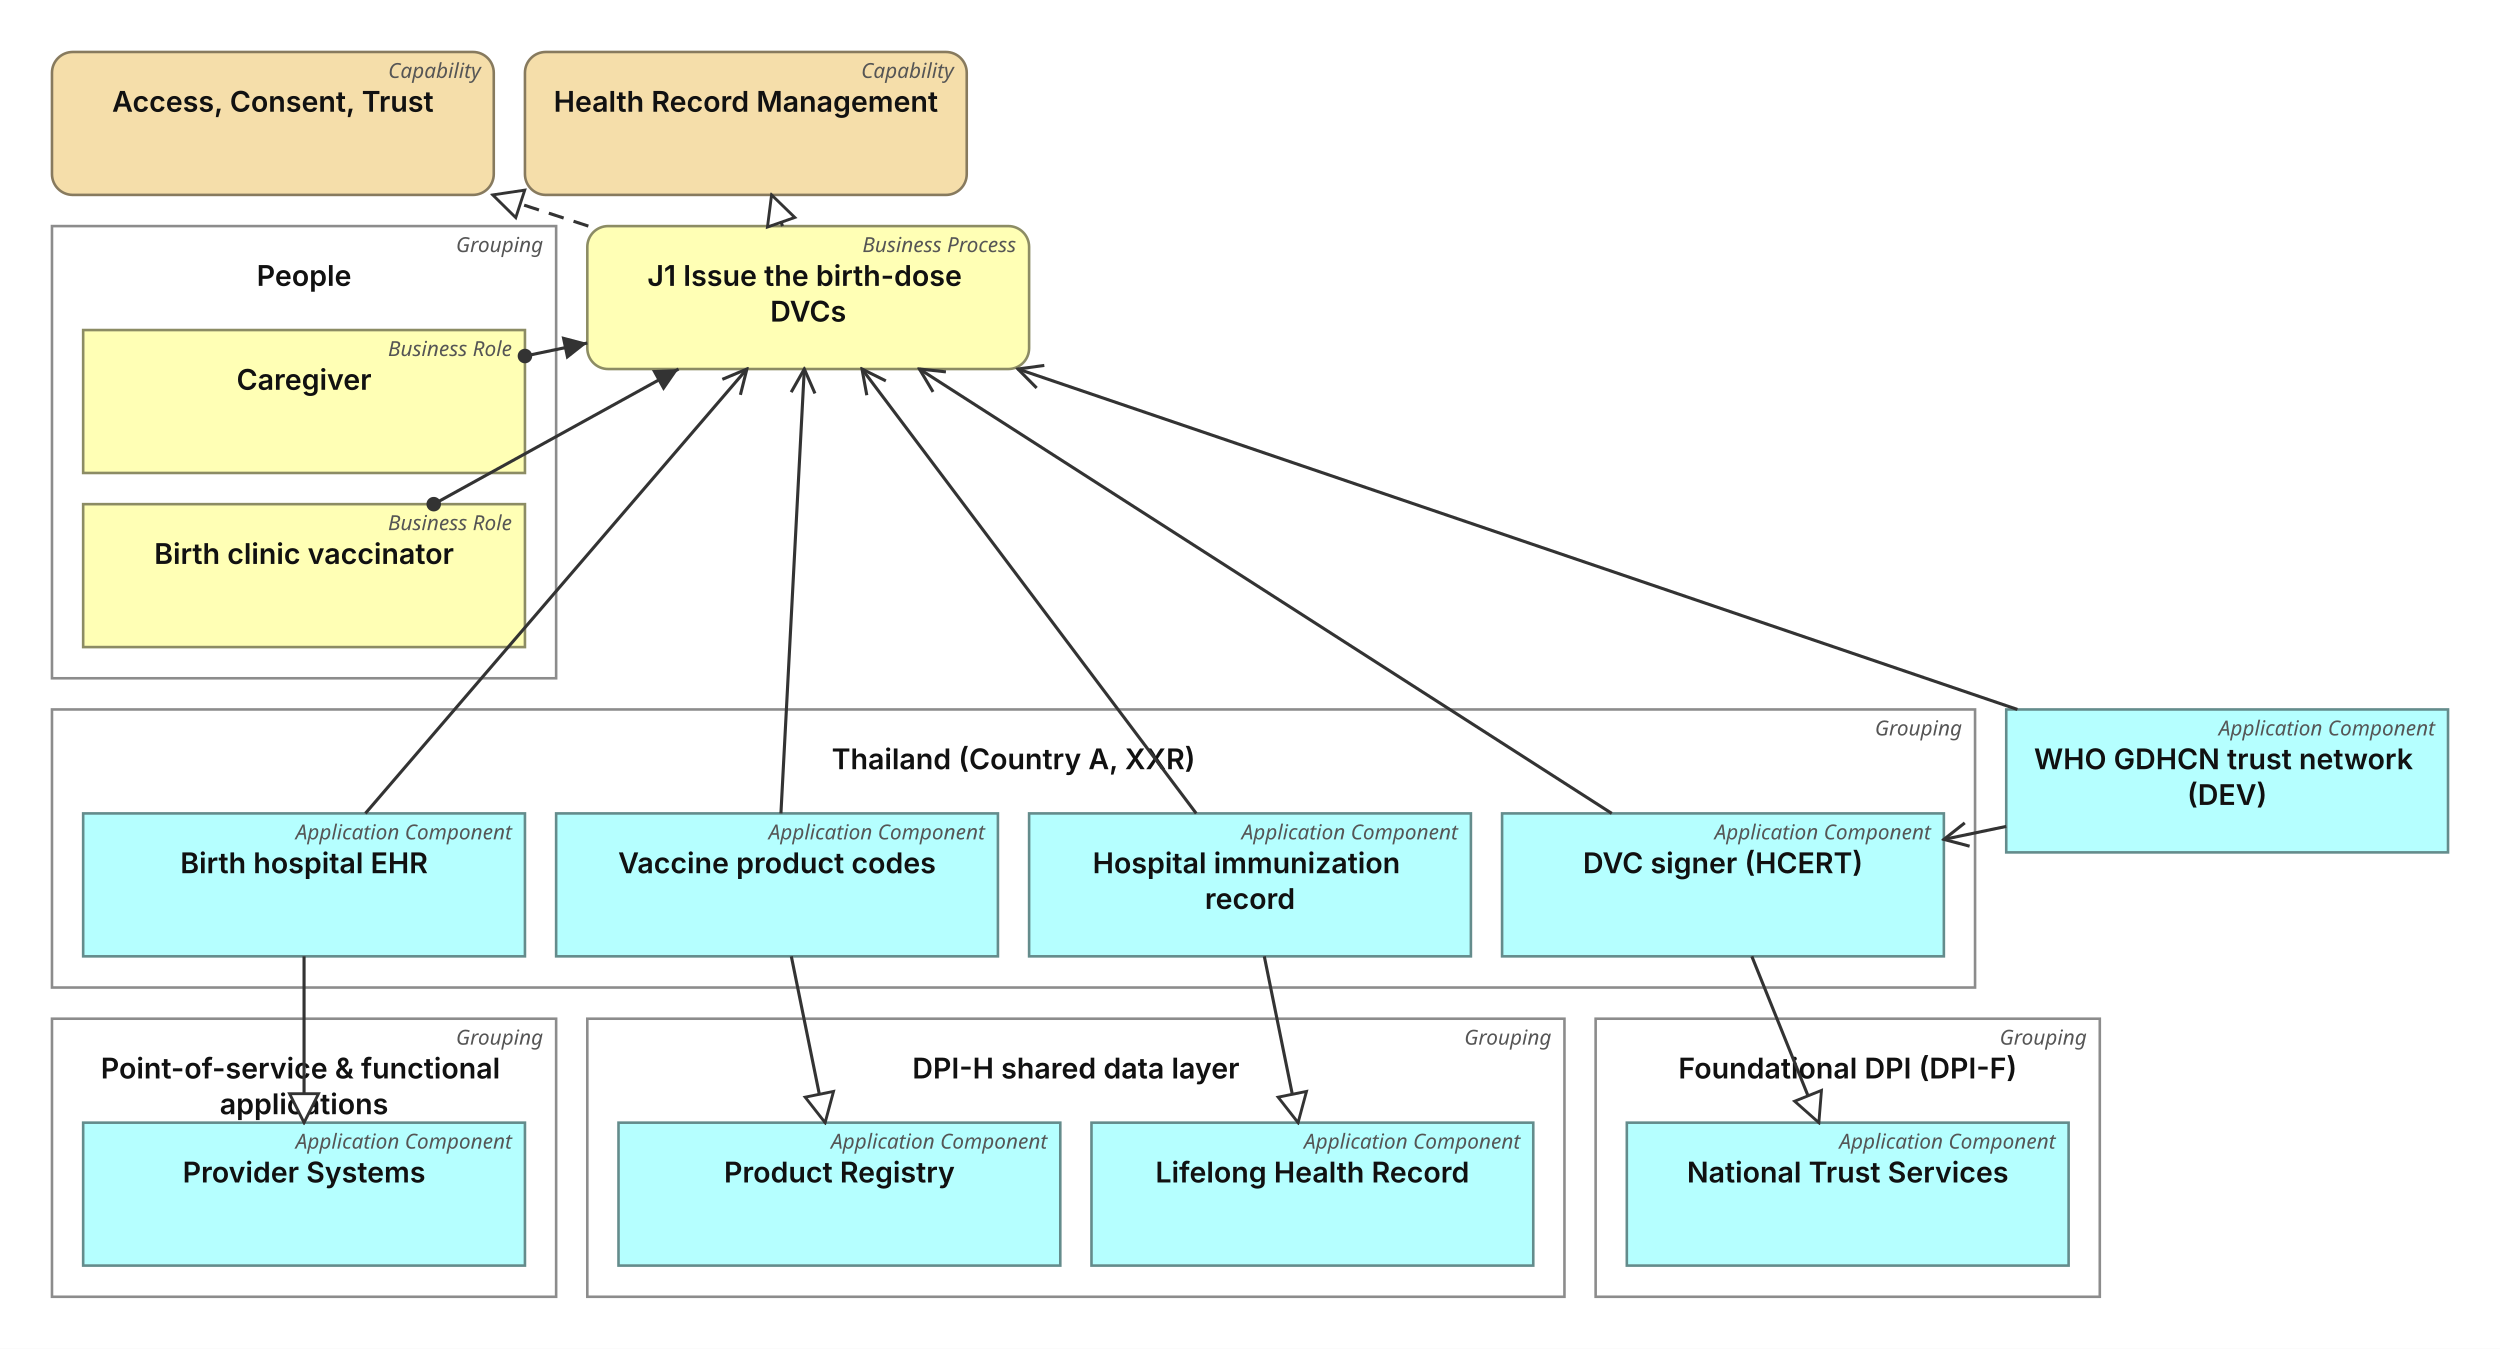
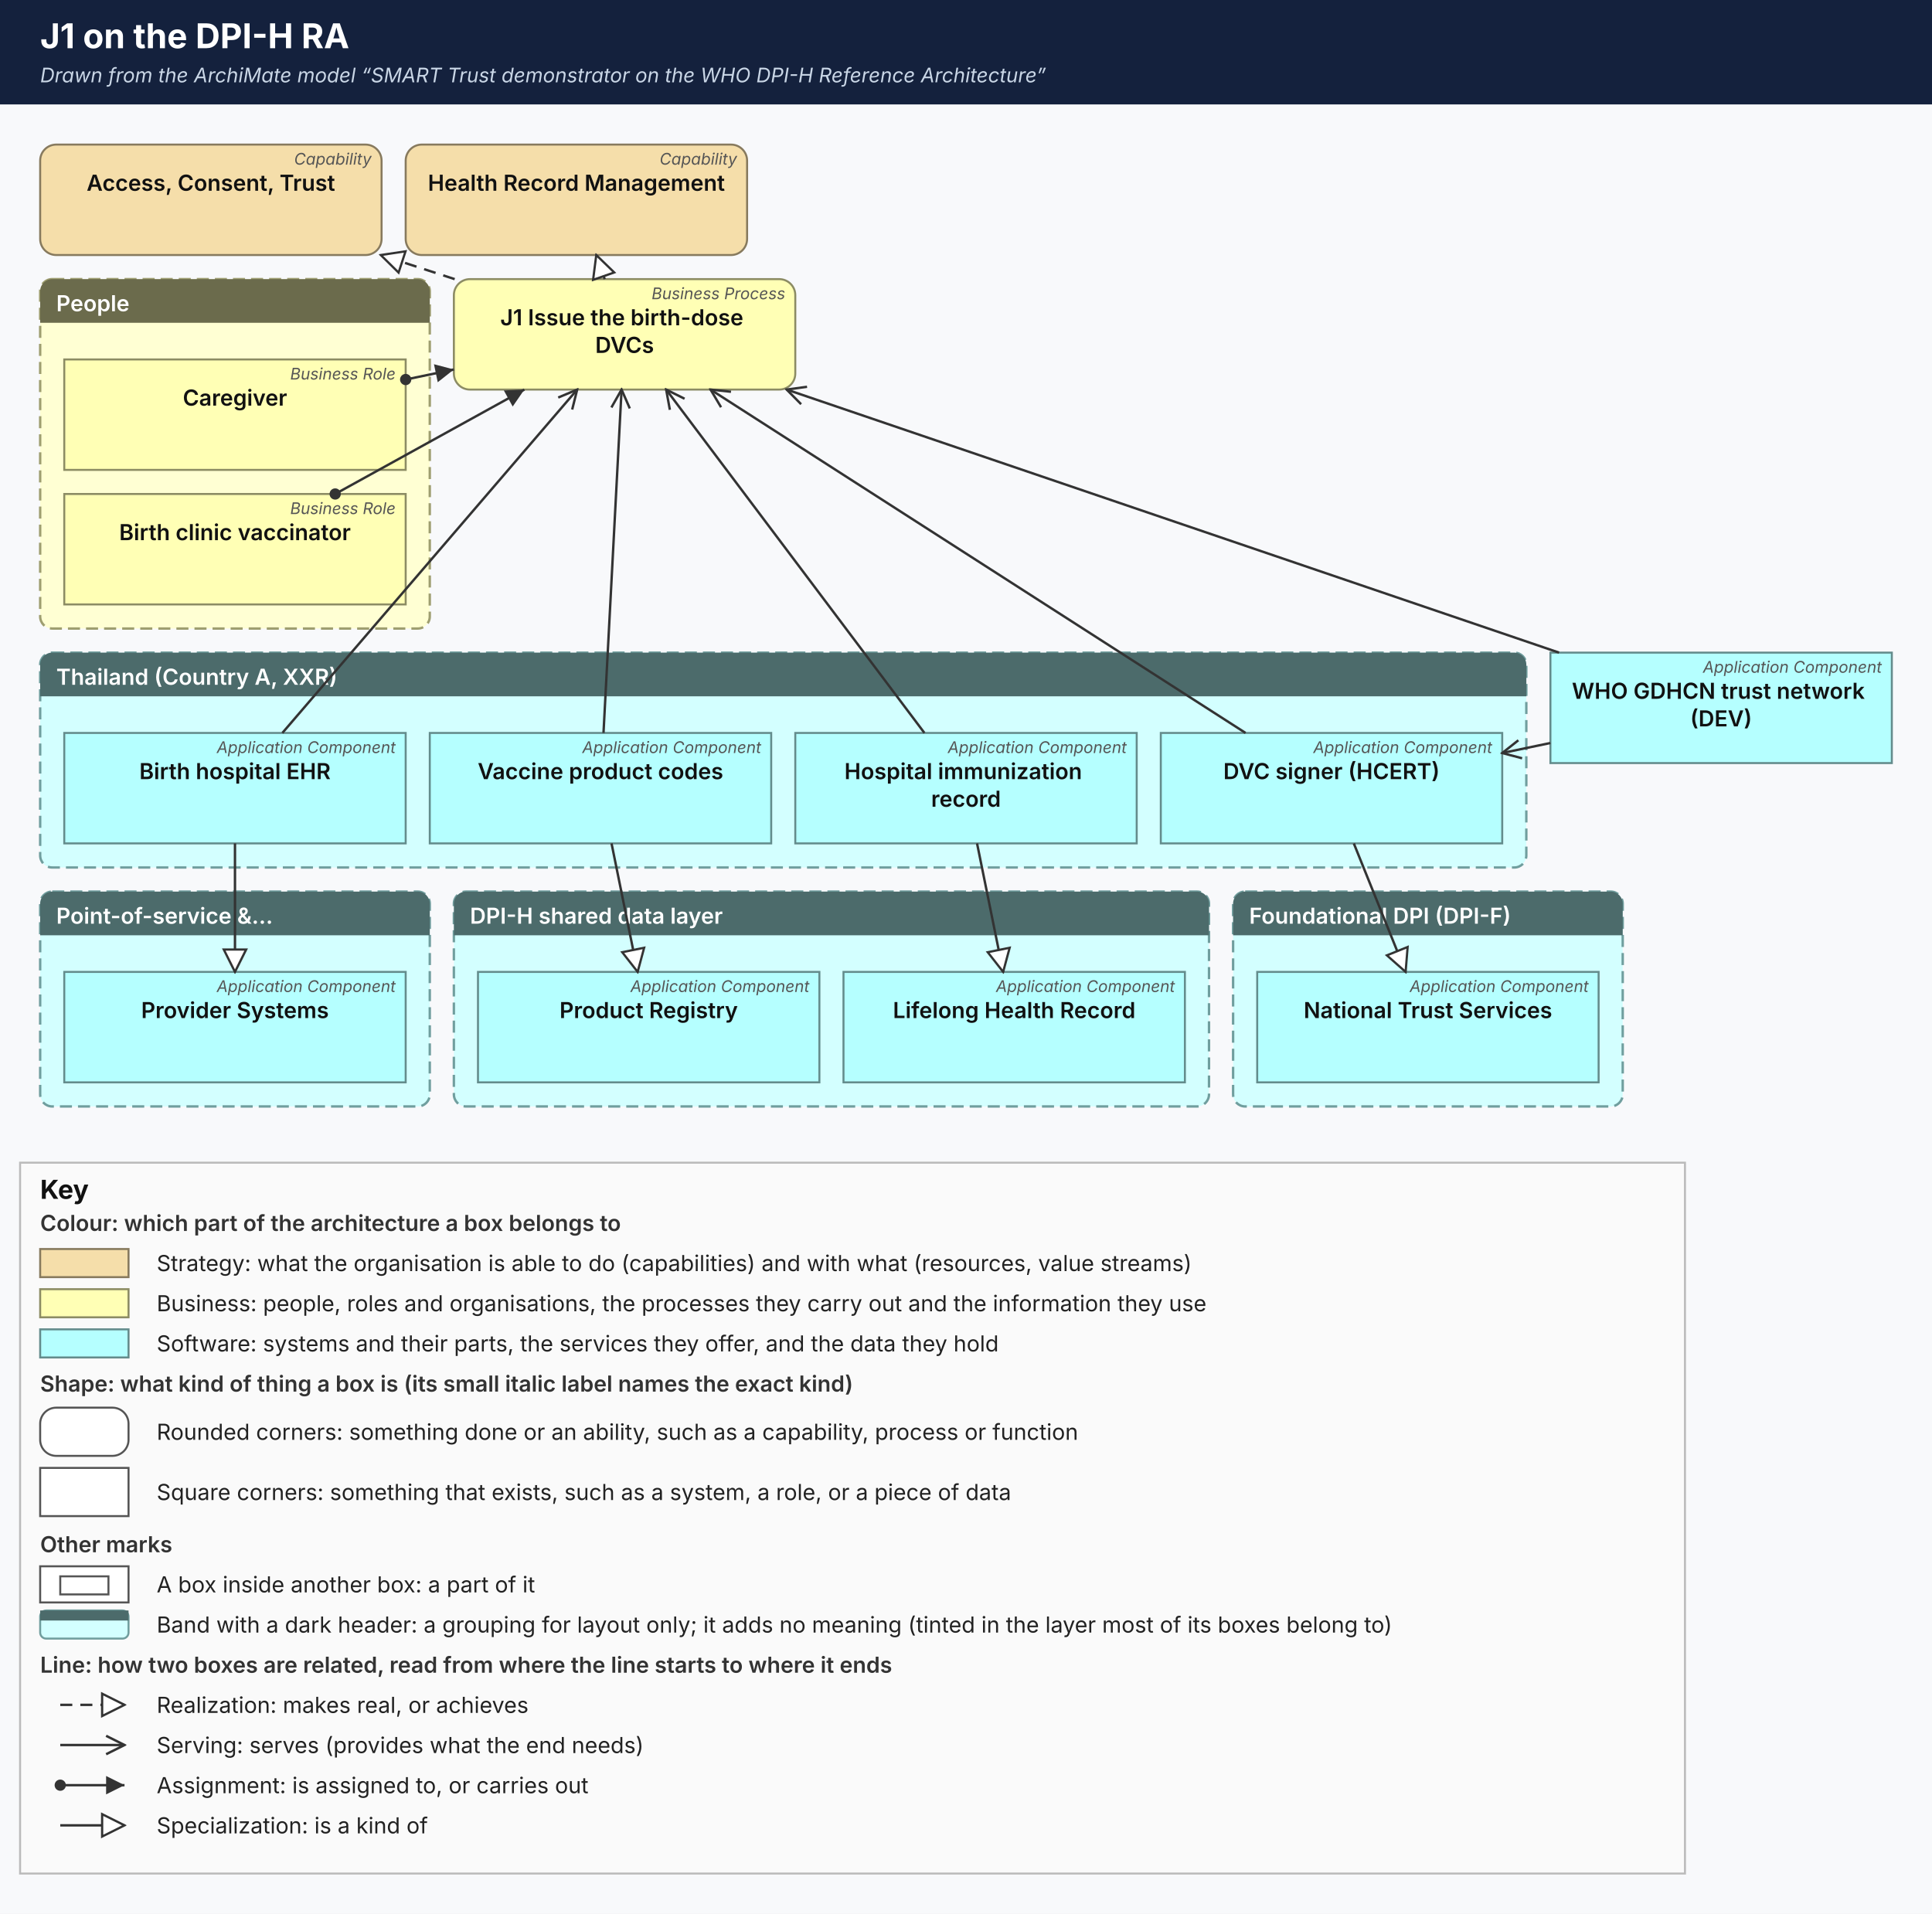
- <svg xmlns="http://www.w3.org/2000/svg" viewBox="4 4 962 519" width="962" height="519" role="img" aria-labelledby="av-title">
+ <svg xmlns="http://www.w3.org/2000/svg" viewBox="4 -48 962 953" width="962" height="953" role="img" aria-labelledby="av-title">
  <style>
- .av-name{font:600 11px system-ui,-apple-system,"Segoe UI",sans-serif;fill:#111}
- .av-type{font:italic 8px system-ui,sans-serif;fill:#555}
- .av-group{font:600 11px system-ui,sans-serif;fill:#333}
- .av-note{font:10px system-ui,sans-serif;fill:#222}
- .av-rel{font:9px system-ui,sans-serif;fill:#333;paint-order:stroke;stroke:#fff;stroke-width:3px}
+ .av-name{font:600 11px Inter, "Segoe UI", system-ui, -apple-system, Helvetica, Arial, sans-serif;fill:#111}
+ .av-type{font:italic 8px Inter, "Segoe UI", system-ui, -apple-system, Helvetica, Arial, sans-serif;fill:#555}
+ .av-group{font:600 11px Inter, "Segoe UI", system-ui, -apple-system, Helvetica, Arial, sans-serif;fill:#333}
+ .av-note{font:10px Inter, "Segoe UI", system-ui, -apple-system, Helvetica, Arial, sans-serif;fill:#222}
+ .av-key{font:11px Inter, "Segoe UI", system-ui, -apple-system, Helvetica, Arial, sans-serif;fill:#222}
+ .av-keyh{font:600 11px Inter, "Segoe UI", system-ui, -apple-system, Helvetica, Arial, sans-serif;fill:#333}
+ .av-keyt{font:700 13px Inter, "Segoe UI", system-ui, -apple-system, Helvetica, Arial, sans-serif;fill:#111}
+ .av-rel{font:9px Inter, "Segoe UI", system-ui, -apple-system, Helvetica, Arial, sans-serif;fill:#333;paint-order:stroke;stroke:#fff;stroke-width:3px}
a:hover rect,a:hover polygon,a:focus rect,a:focus polygon{stroke:#06c;stroke-width:2.5}
</style>
  <defs>
    <marker id="arrow-open" viewBox="0 0 12 12" refX="11" refY="6" markerWidth="11" markerHeight="11" orient="auto-start-reverse" markerUnits="userSpaceOnUse">
      <path d="M1 1 L11 6 L1 11" fill="none" stroke="#333" stroke-width="1.3" />
    </marker>
    <marker id="arrow-filled" viewBox="0 0 12 12" refX="11" refY="6" markerWidth="11" markerHeight="11" orient="auto-start-reverse" markerUnits="userSpaceOnUse">
      <path d="M1 1 L11 6 L1 11 Z" fill="#333" />
    </marker>
    <marker id="arrow-small" viewBox="0 0 10 10" refX="9" refY="5" markerWidth="8" markerHeight="8" orient="auto-start-reverse" markerUnits="userSpaceOnUse">
      <path d="M1 1 L9 5 L1 9" fill="none" stroke="#333" stroke-width="1.2" />
    </marker>
    <marker id="triangle-hollow" viewBox="0 0 14 14" refX="13" refY="7" markerWidth="13" markerHeight="13" orient="auto-start-reverse" markerUnits="userSpaceOnUse">
      <path d="M1 1 L13 7 L1 13 Z" fill="#fff" stroke="#333" stroke-width="1.2" />
    </marker>
    <marker id="diamond-filled" viewBox="0 0 16 10" refX="1" refY="5" markerWidth="16" markerHeight="10" orient="auto-start-reverse" markerUnits="userSpaceOnUse">
      <path d="M1 5 L8 1 L15 5 L8 9 Z" fill="#333" />
    </marker>
    <marker id="diamond-hollow" viewBox="0 0 16 10" refX="1" refY="5" markerWidth="16" markerHeight="10" orient="auto-start-reverse" markerUnits="userSpaceOnUse">
      <path d="M1 5 L8 1 L15 5 L8 9 Z" fill="#fff" stroke="#333" stroke-width="1.2" />
    </marker>
    <marker id="dot" viewBox="0 0 8 8" refX="4" refY="4" markerWidth="7" markerHeight="7" orient="auto" markerUnits="userSpaceOnUse">
      <circle cx="4" cy="4" r="3.2" fill="#333" />
    </marker>
    <pattern id="missing" width="8" height="8" patternUnits="userSpaceOnUse" patternTransform="rotate(45)">
      <rect width="8" height="8" fill="#fff" />
      <line x1="0" y1="0" x2="0" y2="8" stroke="#d33" stroke-width="2" />
    </pattern>
  </defs>
-   <rect x="4" y="4" width="962" height="519" fill="#fff" />
-   <a href="https://litlfred.github.io/smart-trust-demo/en/smart-trust-demo/archimate/0.1.0/elements/id-0faeca5a0caf5731be8009de6378775e/" target="_blank">
+   <rect x="4" y="-48" width="962" height="953" fill="#f8f9fb" />
+   <rect x="4" y="-48" width="962" height="52" fill="#14213d" />
+   <text x="24" y="-24" style="font:700 17px Inter, &quot;Segoe UI&quot;, system-ui, -apple-system, Helvetica, Arial, sans-serif;fill:#fff">J1 on the DPI-H RA</text>
+   <text x="24" y="-7" style="font:italic 10px Inter, &quot;Segoe UI&quot;, system-ui, -apple-system, Helvetica, Arial, sans-serif;fill:#c9d6e6">Drawn from the ArchiMate model “SMART Trust demonstrator on the WHO DPI-H Reference Architecture”</text>
+   <a href="https://litlfred.github.io/smart-trust-demo/en/smart-trust-demo/archimate/0.1.0/elements/access-consent-trust/" target="_blank">
    <rect x="24" y="24" width="170" height="55" rx="8" fill="#f5deaa" stroke="#877a5e" stroke-width="1" />
    <text class="av-type" x="189" y="34" text-anchor="end">Capability</text>
    <text class="av-name" x="109" y="47" text-anchor="middle">
      <tspan x="109" dy="0">Access, Consent, Trust</tspan>
    </text>
  </a>
-   <a href="https://litlfred.github.io/smart-trust-demo/en/smart-trust-demo/archimate/0.1.0/elements/id-4a08b39b55a6469098a89697af71daae/" target="_blank">
+   <a href="https://litlfred.github.io/smart-trust-demo/en/smart-trust-demo/archimate/0.1.0/elements/health-record-management/" target="_blank">
    <rect x="206" y="24" width="170" height="55" rx="8" fill="#f5deaa" stroke="#877a5e" stroke-width="1" />
    <text class="av-type" x="371" y="34" text-anchor="end">Capability</text>
    <text class="av-name" x="291" y="47" text-anchor="middle">
      <tspan x="291" dy="0">Health Record Management</tspan>
    </text>
  </a>
-   <a href="https://litlfred.github.io/smart-trust-demo/en/smart-trust-demo/archimate/0.1.0/elements/id-42ac1ab8bd4d551ea7a485b8ddd37402/" target="_blank">
-     <rect x="24" y="91" width="194" height="174" fill="#ffffff" stroke="#8c8c8c" stroke-width="1" />
-     <text class="av-type" x="213" y="101" text-anchor="end">Grouping</text>
-     <text class="av-name" x="121" y="114" text-anchor="middle">
-       <tspan x="121" dy="0">People</tspan>
-     </text>
-   </a>
-   <a href="https://litlfred.github.io/smart-trust-demo/en/smart-trust-demo/archimate/0.1.0/elements/id-a5fcca60eff05ec79649fde17008ce07/" target="_blank">
+   <a href="https://litlfred.github.io/smart-trust-demo/en/smart-trust-demo/archimate/0.1.0/elements/people/" target="_blank">
+     <rect x="24" y="91" width="194" height="174" rx="6" fill="#ffffd3" stroke="#9e9e70" stroke-width="1.2" stroke-dasharray="6 3" />
+     <path d="M24 97 a6 6 0 0 1 6 -6 h182 a6 6 0 0 1 6 6 v15.75 h-194 z" fill="#6b6b4c" />
+     <text class="av-group" x="32" y="107" style="fill:#fff">People</text>
+   </a>
+   <a href="https://litlfred.github.io/smart-trust-demo/en/smart-trust-demo/archimate/0.1.0/elements/caregiver/" target="_blank">
    <rect x="36" y="131" width="170" height="55" fill="#ffffb5" stroke="#8c8c64" stroke-width="1" />
    <text class="av-type" x="201" y="141" text-anchor="end">Business Role</text>
    <text class="av-name" x="121" y="154" text-anchor="middle">
      <tspan x="121" dy="0">Caregiver</tspan>
    </text>
  </a>
-   <a href="https://litlfred.github.io/smart-trust-demo/en/smart-trust-demo/archimate/0.1.0/elements/id-60a7975170595e81a95d807372baf2c9/" target="_blank">
+   <a href="https://litlfred.github.io/smart-trust-demo/en/smart-trust-demo/archimate/0.1.0/elements/birth-clinic-vaccinator/" target="_blank">
    <rect x="36" y="198" width="170" height="55" fill="#ffffb5" stroke="#8c8c64" stroke-width="1" />
    <text class="av-type" x="201" y="208" text-anchor="end">Business Role</text>
    <text class="av-name" x="121" y="221" text-anchor="middle">
      <tspan x="121" dy="0">Birth clinic vaccinator</tspan>
    </text>
  </a>
-   <a href="https://litlfred.github.io/smart-trust-demo/en/smart-trust-demo/archimate/0.1.0/elements/id-dffd6eae6b4450b39c3181aedd658100/" target="_blank">
+   <a href="https://litlfred.github.io/smart-trust-demo/en/smart-trust-demo/archimate/0.1.0/elements/j1-issue-the-birth-dose-dvcs/" target="_blank">
    <rect x="230" y="91" width="170" height="55" rx="8" fill="#ffffb5" stroke="#8c8c64" stroke-width="1" />
    <text class="av-type" x="395" y="101" text-anchor="end">Business Process</text>
    <text class="av-name" x="315" y="114" text-anchor="middle">
      <tspan x="315" dy="0">J1 Issue the birth-dose</tspan>
      <tspan x="315" dy="13.75">DVCs</tspan>
    </text>
  </a>
-   <a href="https://litlfred.github.io/smart-trust-demo/en/smart-trust-demo/archimate/0.1.0/elements/id-58f3c49e962351a6973759db49dde0cc/" target="_blank">
-     <rect x="24" y="277" width="740" height="107" fill="#ffffff" stroke="#8c8c8c" stroke-width="1" />
-     <text class="av-type" x="759" y="287" text-anchor="end">Grouping</text>
-     <text class="av-name" x="394" y="300" text-anchor="middle">
-       <tspan x="394" dy="0">Thailand (Country A, XXR)</tspan>
-     </text>
-   </a>
-   <a href="https://litlfred.github.io/smart-trust-demo/en/smart-trust-demo/archimate/0.1.0/elements/id-c00274ecce005abe90721f070a990fd0/" target="_blank">
+   <a href="https://litlfred.github.io/smart-trust-demo/en/smart-trust-demo/archimate/0.1.0/elements/thailand-country-a-xxr/" target="_blank">
+     <rect x="24" y="277" width="740" height="107" rx="6" fill="#d3ffff" stroke="#709e9e" stroke-width="1.2" stroke-dasharray="6 3" />
+     <path d="M24 283 a6 6 0 0 1 6 -6 h728 a6 6 0 0 1 6 6 v15.75 h-740 z" fill="#4c6b6b" />
+     <text class="av-group" x="32" y="293" style="fill:#fff">Thailand (Country A, XXR)</text>
+   </a>
+   <a href="https://litlfred.github.io/smart-trust-demo/en/smart-trust-demo/archimate/0.1.0/elements/birth-hospital-ehr/" target="_blank">
    <rect x="36" y="317" width="170" height="55" fill="#b5ffff" stroke="#648c8c" stroke-width="1" />
    <text class="av-type" x="201" y="327" text-anchor="end">Application Component</text>
    <text class="av-name" x="121" y="340" text-anchor="middle">
      <tspan x="121" dy="0">Birth hospital EHR</tspan>
    </text>
  </a>
-   <a href="https://litlfred.github.io/smart-trust-demo/en/smart-trust-demo/archimate/0.1.0/elements/id-665ae5ed12c358beb8a38f9c32ffc486/" target="_blank">
+   <a href="https://litlfred.github.io/smart-trust-demo/en/smart-trust-demo/archimate/0.1.0/elements/vaccine-product-codes/" target="_blank">
    <rect x="218" y="317" width="170" height="55" fill="#b5ffff" stroke="#648c8c" stroke-width="1" />
    <text class="av-type" x="383" y="327" text-anchor="end">Application Component</text>
    <text class="av-name" x="303" y="340" text-anchor="middle">
      <tspan x="303" dy="0">Vaccine product codes</tspan>
    </text>
  </a>
-   <a href="https://litlfred.github.io/smart-trust-demo/en/smart-trust-demo/archimate/0.1.0/elements/id-0b64cf17d6aa5bada910fdeb1873bdc7/" target="_blank">
+   <a href="https://litlfred.github.io/smart-trust-demo/en/smart-trust-demo/archimate/0.1.0/elements/hospital-immunization-record/" target="_blank">
    <rect x="400" y="317" width="170" height="55" fill="#b5ffff" stroke="#648c8c" stroke-width="1" />
    <text class="av-type" x="565" y="327" text-anchor="end">Application Component</text>
    <text class="av-name" x="485" y="340" text-anchor="middle">
      <tspan x="485" dy="0">Hospital immunization</tspan>
      <tspan x="485" dy="13.75">record</tspan>
    </text>
  </a>
-   <a href="https://litlfred.github.io/smart-trust-demo/en/smart-trust-demo/archimate/0.1.0/elements/id-b8885086e3c95a88ba3a7972fcde0f2d/" target="_blank">
+   <a href="https://litlfred.github.io/smart-trust-demo/en/smart-trust-demo/archimate/0.1.0/elements/dvc-signer-hcert/" target="_blank">
    <rect x="582" y="317" width="170" height="55" fill="#b5ffff" stroke="#648c8c" stroke-width="1" />
    <text class="av-type" x="747" y="327" text-anchor="end">Application Component</text>
    <text class="av-name" x="667" y="340" text-anchor="middle">
      <tspan x="667" dy="0">DVC signer (HCERT)</tspan>
    </text>
  </a>
-   <a href="https://litlfred.github.io/smart-trust-demo/en/smart-trust-demo/archimate/0.1.0/elements/id-ad7b54ac197c58518d808570205dec48/" target="_blank">
+   <a href="https://litlfred.github.io/smart-trust-demo/en/smart-trust-demo/archimate/0.1.0/elements/who-gdhcn-trust-network-dev/" target="_blank">
    <rect x="776" y="277" width="170" height="55" fill="#b5ffff" stroke="#648c8c" stroke-width="1" />
    <text class="av-type" x="941" y="287" text-anchor="end">Application Component</text>
    <text class="av-name" x="861" y="300" text-anchor="middle">
      <tspan x="861" dy="0">WHO GDHCN trust network</tspan>
      <tspan x="861" dy="13.75">(DEV)</tspan>
    </text>
  </a>
-   <a href="https://litlfred.github.io/smart-trust-demo/en/smart-trust-demo/archimate/0.1.0/elements/id-c9b5f2ae923b5e38801bd1dbf8b382b9/" target="_blank">
-     <rect x="24" y="396" width="194" height="107" fill="#ffffff" stroke="#8c8c8c" stroke-width="1" />
-     <text class="av-type" x="213" y="406" text-anchor="end">Grouping</text>
-     <text class="av-name" x="121" y="419" text-anchor="middle">
-       <tspan x="121" dy="0">Point-of-service &amp; functional</tspan>
-       <tspan x="121" dy="13.75">applications</tspan>
-     </text>
-   </a>
-   <a href="https://litlfred.github.io/smart-trust-demo/en/smart-trust-demo/archimate/0.1.0/elements/id-270f6a946e9d5feea37702bdb93980ba/" target="_blank">
+   <a href="https://litlfred.github.io/smart-trust-demo/en/smart-trust-demo/archimate/0.1.0/elements/point-of-service-functional-applications/" target="_blank">
+     <rect x="24" y="396" width="194" height="107" rx="6" fill="#d3ffff" stroke="#709e9e" stroke-width="1.2" stroke-dasharray="6 3" />
+     <path d="M24 402 a6 6 0 0 1 6 -6 h182 a6 6 0 0 1 6 6 v15.75 h-194 z" fill="#4c6b6b" />
+     <text class="av-group" x="32" y="412" style="fill:#fff">Point-of-service &amp;…</text>
+   </a>
+   <a href="https://litlfred.github.io/smart-trust-demo/en/smart-trust-demo/archimate/0.1.0/elements/provider-systems/" target="_blank">
    <rect x="36" y="436" width="170" height="55" fill="#b5ffff" stroke="#648c8c" stroke-width="1" />
    <text class="av-type" x="201" y="446" text-anchor="end">Application Component</text>
    <text class="av-name" x="121" y="459" text-anchor="middle">
      <tspan x="121" dy="0">Provider Systems</tspan>
    </text>
  </a>
-   <a href="https://litlfred.github.io/smart-trust-demo/en/smart-trust-demo/archimate/0.1.0/elements/id-00d4ffa565f55eb996137917386ecac1/" target="_blank">
-     <rect x="230" y="396" width="376" height="107" fill="#ffffff" stroke="#8c8c8c" stroke-width="1" />
-     <text class="av-type" x="601" y="406" text-anchor="end">Grouping</text>
-     <text class="av-name" x="418" y="419" text-anchor="middle">
-       <tspan x="418" dy="0">DPI-H shared data layer</tspan>
-     </text>
-   </a>
-   <a href="https://litlfred.github.io/smart-trust-demo/en/smart-trust-demo/archimate/0.1.0/elements/id-59c26d672a4248e0bb83cf4d26cba10c/" target="_blank">
+   <a href="https://litlfred.github.io/smart-trust-demo/en/smart-trust-demo/archimate/0.1.0/elements/dpi-h-shared-data-layer/" target="_blank">
+     <rect x="230" y="396" width="376" height="107" rx="6" fill="#d3ffff" stroke="#709e9e" stroke-width="1.2" stroke-dasharray="6 3" />
+     <path d="M230 402 a6 6 0 0 1 6 -6 h364 a6 6 0 0 1 6 6 v15.75 h-376 z" fill="#4c6b6b" />
+     <text class="av-group" x="238" y="412" style="fill:#fff">DPI-H shared data layer</text>
+   </a>
+   <a href="https://litlfred.github.io/smart-trust-demo/en/smart-trust-demo/archimate/0.1.0/elements/product-registry/" target="_blank">
    <rect x="242" y="436" width="170" height="55" fill="#b5ffff" stroke="#648c8c" stroke-width="1" />
    <text class="av-type" x="407" y="446" text-anchor="end">Application Component</text>
    <text class="av-name" x="327" y="459" text-anchor="middle">
      <tspan x="327" dy="0">Product Registry</tspan>
    </text>
  </a>
-   <a href="https://litlfred.github.io/smart-trust-demo/en/smart-trust-demo/archimate/0.1.0/elements/id-0e6d89398fff4f20994a31b4de58e7d7/" target="_blank">
+   <a href="https://litlfred.github.io/smart-trust-demo/en/smart-trust-demo/archimate/0.1.0/elements/lifelong-health-record/" target="_blank">
    <rect x="424" y="436" width="170" height="55" fill="#b5ffff" stroke="#648c8c" stroke-width="1" />
    <text class="av-type" x="589" y="446" text-anchor="end">Application Component</text>
    <text class="av-name" x="509" y="459" text-anchor="middle">
      <tspan x="509" dy="0">Lifelong Health Record</tspan>
    </text>
  </a>
-   <a href="https://litlfred.github.io/smart-trust-demo/en/smart-trust-demo/archimate/0.1.0/elements/id-077b000f20b95c899adb1143f8ee8cd5/" target="_blank">
-     <rect x="618" y="396" width="194" height="107" fill="#ffffff" stroke="#8c8c8c" stroke-width="1" />
-     <text class="av-type" x="807" y="406" text-anchor="end">Grouping</text>
-     <text class="av-name" x="715" y="419" text-anchor="middle">
-       <tspan x="715" dy="0">Foundational DPI (DPI-F)</tspan>
-     </text>
-   </a>
-   <a href="https://litlfred.github.io/smart-trust-demo/en/smart-trust-demo/archimate/0.1.0/elements/id-847e6eea9ee15a39ad97e8861444ce79/" target="_blank">
+   <a href="https://litlfred.github.io/smart-trust-demo/en/smart-trust-demo/archimate/0.1.0/elements/foundational-dpi-dpi-f/" target="_blank">
+     <rect x="618" y="396" width="194" height="107" rx="6" fill="#d3ffff" stroke="#709e9e" stroke-width="1.2" stroke-dasharray="6 3" />
+     <path d="M618 402 a6 6 0 0 1 6 -6 h182 a6 6 0 0 1 6 6 v15.75 h-194 z" fill="#4c6b6b" />
+     <text class="av-group" x="626" y="412" style="fill:#fff">Foundational DPI (DPI-F)</text>
+   </a>
+   <a href="https://litlfred.github.io/smart-trust-demo/en/smart-trust-demo/archimate/0.1.0/elements/national-trust-services/" target="_blank">
    <rect x="630" y="436" width="170" height="55" fill="#b5ffff" stroke="#648c8c" stroke-width="1" />
    <text class="av-type" x="795" y="446" text-anchor="end">Application Component</text>
    <text class="av-name" x="715" y="459" text-anchor="middle">
      <tspan x="715" dy="0">National Trust Services</tspan>
    </text>
  </a>
  <a href="https://litlfred.github.io/smart-trust-demo/en/smart-trust-demo/archimate/0.1.0/relationships/id-2625c4c1650a5055890b2b1a3f46fa75/" target="_blank">
    <path d="M206 141 L230 136" fill="none" stroke="#333" stroke-width="1.2" marker-start="url(#dot)" marker-end="url(#arrow-filled)" />
    <path d="M206 141 L230 136" fill="none" stroke="transparent" stroke-width="8" />
  </a>
  <a href="https://litlfred.github.io/smart-trust-demo/en/smart-trust-demo/archimate/0.1.0/relationships/id-f9dad097827d5f67a927b8e3ec87633d/" target="_blank">
    <path d="M170.9 198 L265.1 146" fill="none" stroke="#333" stroke-width="1.2" marker-start="url(#dot)" marker-end="url(#arrow-filled)" />
    <path d="M170.9 198 L265.1 146" fill="none" stroke="transparent" stroke-width="8" />
  </a>
  <a href="https://litlfred.github.io/smart-trust-demo/en/smart-trust-demo/archimate/0.1.0/relationships/id-fa9e2f8ac0d05ce586ae3591704ab523/" target="_blank">
    <path d="M230.4 91 L193.6 79" fill="none" stroke="#333" stroke-width="1.2" stroke-dasharray="6 4" marker-end="url(#triangle-hollow)" />
    <path d="M230.4 91 L193.6 79" fill="none" stroke="transparent" stroke-width="8" />
  </a>
  <a href="https://litlfred.github.io/smart-trust-demo/en/smart-trust-demo/archimate/0.1.0/relationships/id-92bb78da02ae51f5a55d9bd30990f019/" target="_blank">
    <path d="M305.1 91 L300.9 79" fill="none" stroke="#333" stroke-width="1.2" stroke-dasharray="6 4" marker-end="url(#triangle-hollow)" />
    <path d="M305.1 91 L300.9 79" fill="none" stroke="transparent" stroke-width="8" />
  </a>
  <a href="https://litlfred.github.io/smart-trust-demo/en/smart-trust-demo/archimate/0.1.0/relationships/id-60b341a12b8b5e378025b1248097ef6b/" target="_blank">
    <path d="M144.6 317 L291.4 146" fill="none" stroke="#333" stroke-width="1.2" marker-end="url(#arrow-open)" />
    <path d="M144.6 317 L291.4 146" fill="none" stroke="transparent" stroke-width="8" />
  </a>
  <a href="https://litlfred.github.io/smart-trust-demo/en/smart-trust-demo/archimate/0.1.0/relationships/id-0bc8c221d8e25834804da2b816e8a1ab/" target="_blank">
    <path d="M121 372 L121 436" fill="none" stroke="#333" stroke-width="1.2" marker-end="url(#triangle-hollow)" />
    <path d="M121 372 L121 436" fill="none" stroke="transparent" stroke-width="8" />
  </a>
  <a href="https://litlfred.github.io/smart-trust-demo/en/smart-trust-demo/archimate/0.1.0/relationships/id-6497f6dc772156d69347362e329fe9a4/" target="_blank">
    <path d="M304.5 317 L313.5 146" fill="none" stroke="#333" stroke-width="1.2" marker-end="url(#arrow-open)" />
    <path d="M304.5 317 L313.5 146" fill="none" stroke="transparent" stroke-width="8" />
  </a>
  <a href="https://litlfred.github.io/smart-trust-demo/en/smart-trust-demo/archimate/0.1.0/relationships/id-79cbc46849265a01afb935d3ae6fe552/" target="_blank">
    <path d="M308.5 372 L321.5 436" fill="none" stroke="#333" stroke-width="1.2" marker-end="url(#triangle-hollow)" />
    <path d="M308.5 372 L321.5 436" fill="none" stroke="transparent" stroke-width="8" />
  </a>
  <a href="https://litlfred.github.io/smart-trust-demo/en/smart-trust-demo/archimate/0.1.0/relationships/id-8997aaa45bdc5fcebb338eb6936b0341/" target="_blank">
    <path d="M464.3 317 L335.7 146" fill="none" stroke="#333" stroke-width="1.2" marker-end="url(#arrow-open)" />
    <path d="M464.3 317 L335.7 146" fill="none" stroke="transparent" stroke-width="8" />
  </a>
  <a href="https://litlfred.github.io/smart-trust-demo/en/smart-trust-demo/archimate/0.1.0/relationships/id-68270cfda719534fade809432370097e/" target="_blank">
    <path d="M490.5 372 L503.5 436" fill="none" stroke="#333" stroke-width="1.2" marker-end="url(#triangle-hollow)" />
    <path d="M490.5 372 L503.5 436" fill="none" stroke="transparent" stroke-width="8" />
  </a>
  <a href="https://litlfred.github.io/smart-trust-demo/en/smart-trust-demo/archimate/0.1.0/relationships/id-3a452392a5a050cbb20519b81eb95e46/" target="_blank">
    <path d="M624.2 317 L357.8 146" fill="none" stroke="#333" stroke-width="1.2" marker-end="url(#arrow-open)" />
    <path d="M624.2 317 L357.8 146" fill="none" stroke="transparent" stroke-width="8" />
  </a>
  <a href="https://litlfred.github.io/smart-trust-demo/en/smart-trust-demo/archimate/0.1.0/relationships/id-12f2477f9d8c5a928fdca677b13ccff1/" target="_blank">
    <path d="M678.1 372 L703.9 436" fill="none" stroke="#333" stroke-width="1.2" marker-end="url(#triangle-hollow)" />
    <path d="M678.1 372 L703.9 436" fill="none" stroke="transparent" stroke-width="8" />
  </a>
  <a href="https://litlfred.github.io/smart-trust-demo/en/smart-trust-demo/archimate/0.1.0/relationships/id-8728901bb3a25c9f91af44a38c7eb297/" target="_blank">
    <path d="M780.3 277 L395.7 146" fill="none" stroke="#333" stroke-width="1.2" marker-end="url(#arrow-open)" />
    <path d="M780.3 277 L395.7 146" fill="none" stroke="transparent" stroke-width="8" />
  </a>
  <a href="https://litlfred.github.io/smart-trust-demo/en/smart-trust-demo/archimate/0.1.0/relationships/id-0d8a4a1724855a48adede767372dc569/" target="_blank">
    <path d="M776 322 L752 327" fill="none" stroke="#333" stroke-width="1.2" marker-end="url(#arrow-open)" />
    <path d="M776 322 L752 327" fill="none" stroke="transparent" stroke-width="8" />
  </a>
+   <g class="av-legend">
+     <rect x="14" y="531" width="829" height="354" fill="#fafafa" stroke="#bbb" />
+     <text class="av-keyt" x="24" y="549">Key</text>
+     <text class="av-keyh" x="24" y="565">Colour: which part of the architecture a box belongs to</text>
+     <rect x="24" y="574" width="44" height="14" fill="#f5deaa" stroke="#877a5e" />
+     <text class="av-key" x="82" y="585">Strategy: what the organisation is able to do (capabilities) and with what (resources, value streams)</text>
+     <rect x="24" y="594" width="44" height="14" fill="#ffffb5" stroke="#8c8c64" />
+     <text class="av-key" x="82" y="605">Business: people, roles and organisations, the processes they carry out and the information they use</text>
+     <rect x="24" y="614" width="44" height="14" fill="#b5ffff" stroke="#648c8c" />
+     <text class="av-key" x="82" y="625">Software: systems and their parts, the services they offer, and the data they hold</text>
+     <text class="av-keyh" x="24" y="645">Shape: what kind of thing a box is (its small italic label names the exact kind)</text>
+     <rect x="24" y="653" width="44" height="24" rx="8" fill="#fff" stroke="#555" />
+     <text class="av-key" x="82" y="669">Rounded corners: something done or an ability, such as a capability, process or function</text>
+     <rect x="24" y="683" width="44" height="24" fill="#fff" stroke="#555" />
+     <text class="av-key" x="82" y="699">Square corners: something that exists, such as a system, a role, or a piece of data</text>
+     <text class="av-keyh" x="24" y="725">Other marks</text>
+     <rect x="24" y="732" width="44" height="18" fill="#fff" stroke="#555" />
+     <rect x="34" y="737" width="24" height="9" fill="#fff" stroke="#555" />
+     <text class="av-key" x="82" y="745">A box inside another box: a part of it</text>
+     <rect x="24" y="754" width="44" height="14" rx="3" fill="#d3ffff" stroke="#709e9e" />
+     <rect x="24" y="754" width="44" height="5" fill="#4c6b6b" />
+     <text class="av-key" x="82" y="765">Band with a dark header: a grouping for layout only; it adds no meaning (tinted in the layer most of its boxes belong to)</text>
+     <text class="av-keyh" x="24" y="785">Line: how two boxes are related, read from where the line starts to where it ends</text>
+     <path d="M34 801 L66 801" fill="none" stroke="#333" stroke-width="1.2" stroke-dasharray="6 4" marker-end="url(#triangle-hollow)" />
+     <text class="av-key" x="82" y="805">Realization: makes real, or achieves</text>
+     <path d="M34 821 L66 821" fill="none" stroke="#333" stroke-width="1.2" marker-end="url(#arrow-open)" />
+     <text class="av-key" x="82" y="825">Serving: serves (provides what the end needs)</text>
+     <path d="M34 841 L66 841" fill="none" stroke="#333" stroke-width="1.2" marker-start="url(#dot)" marker-end="url(#arrow-filled)" />
+     <text class="av-key" x="82" y="845">Assignment: is assigned to, or carries out</text>
+     <path d="M34 861 L66 861" fill="none" stroke="#333" stroke-width="1.2" marker-end="url(#triangle-hollow)" />
+     <text class="av-key" x="82" y="865">Specialization: is a kind of</text>
+   </g>
</svg>
